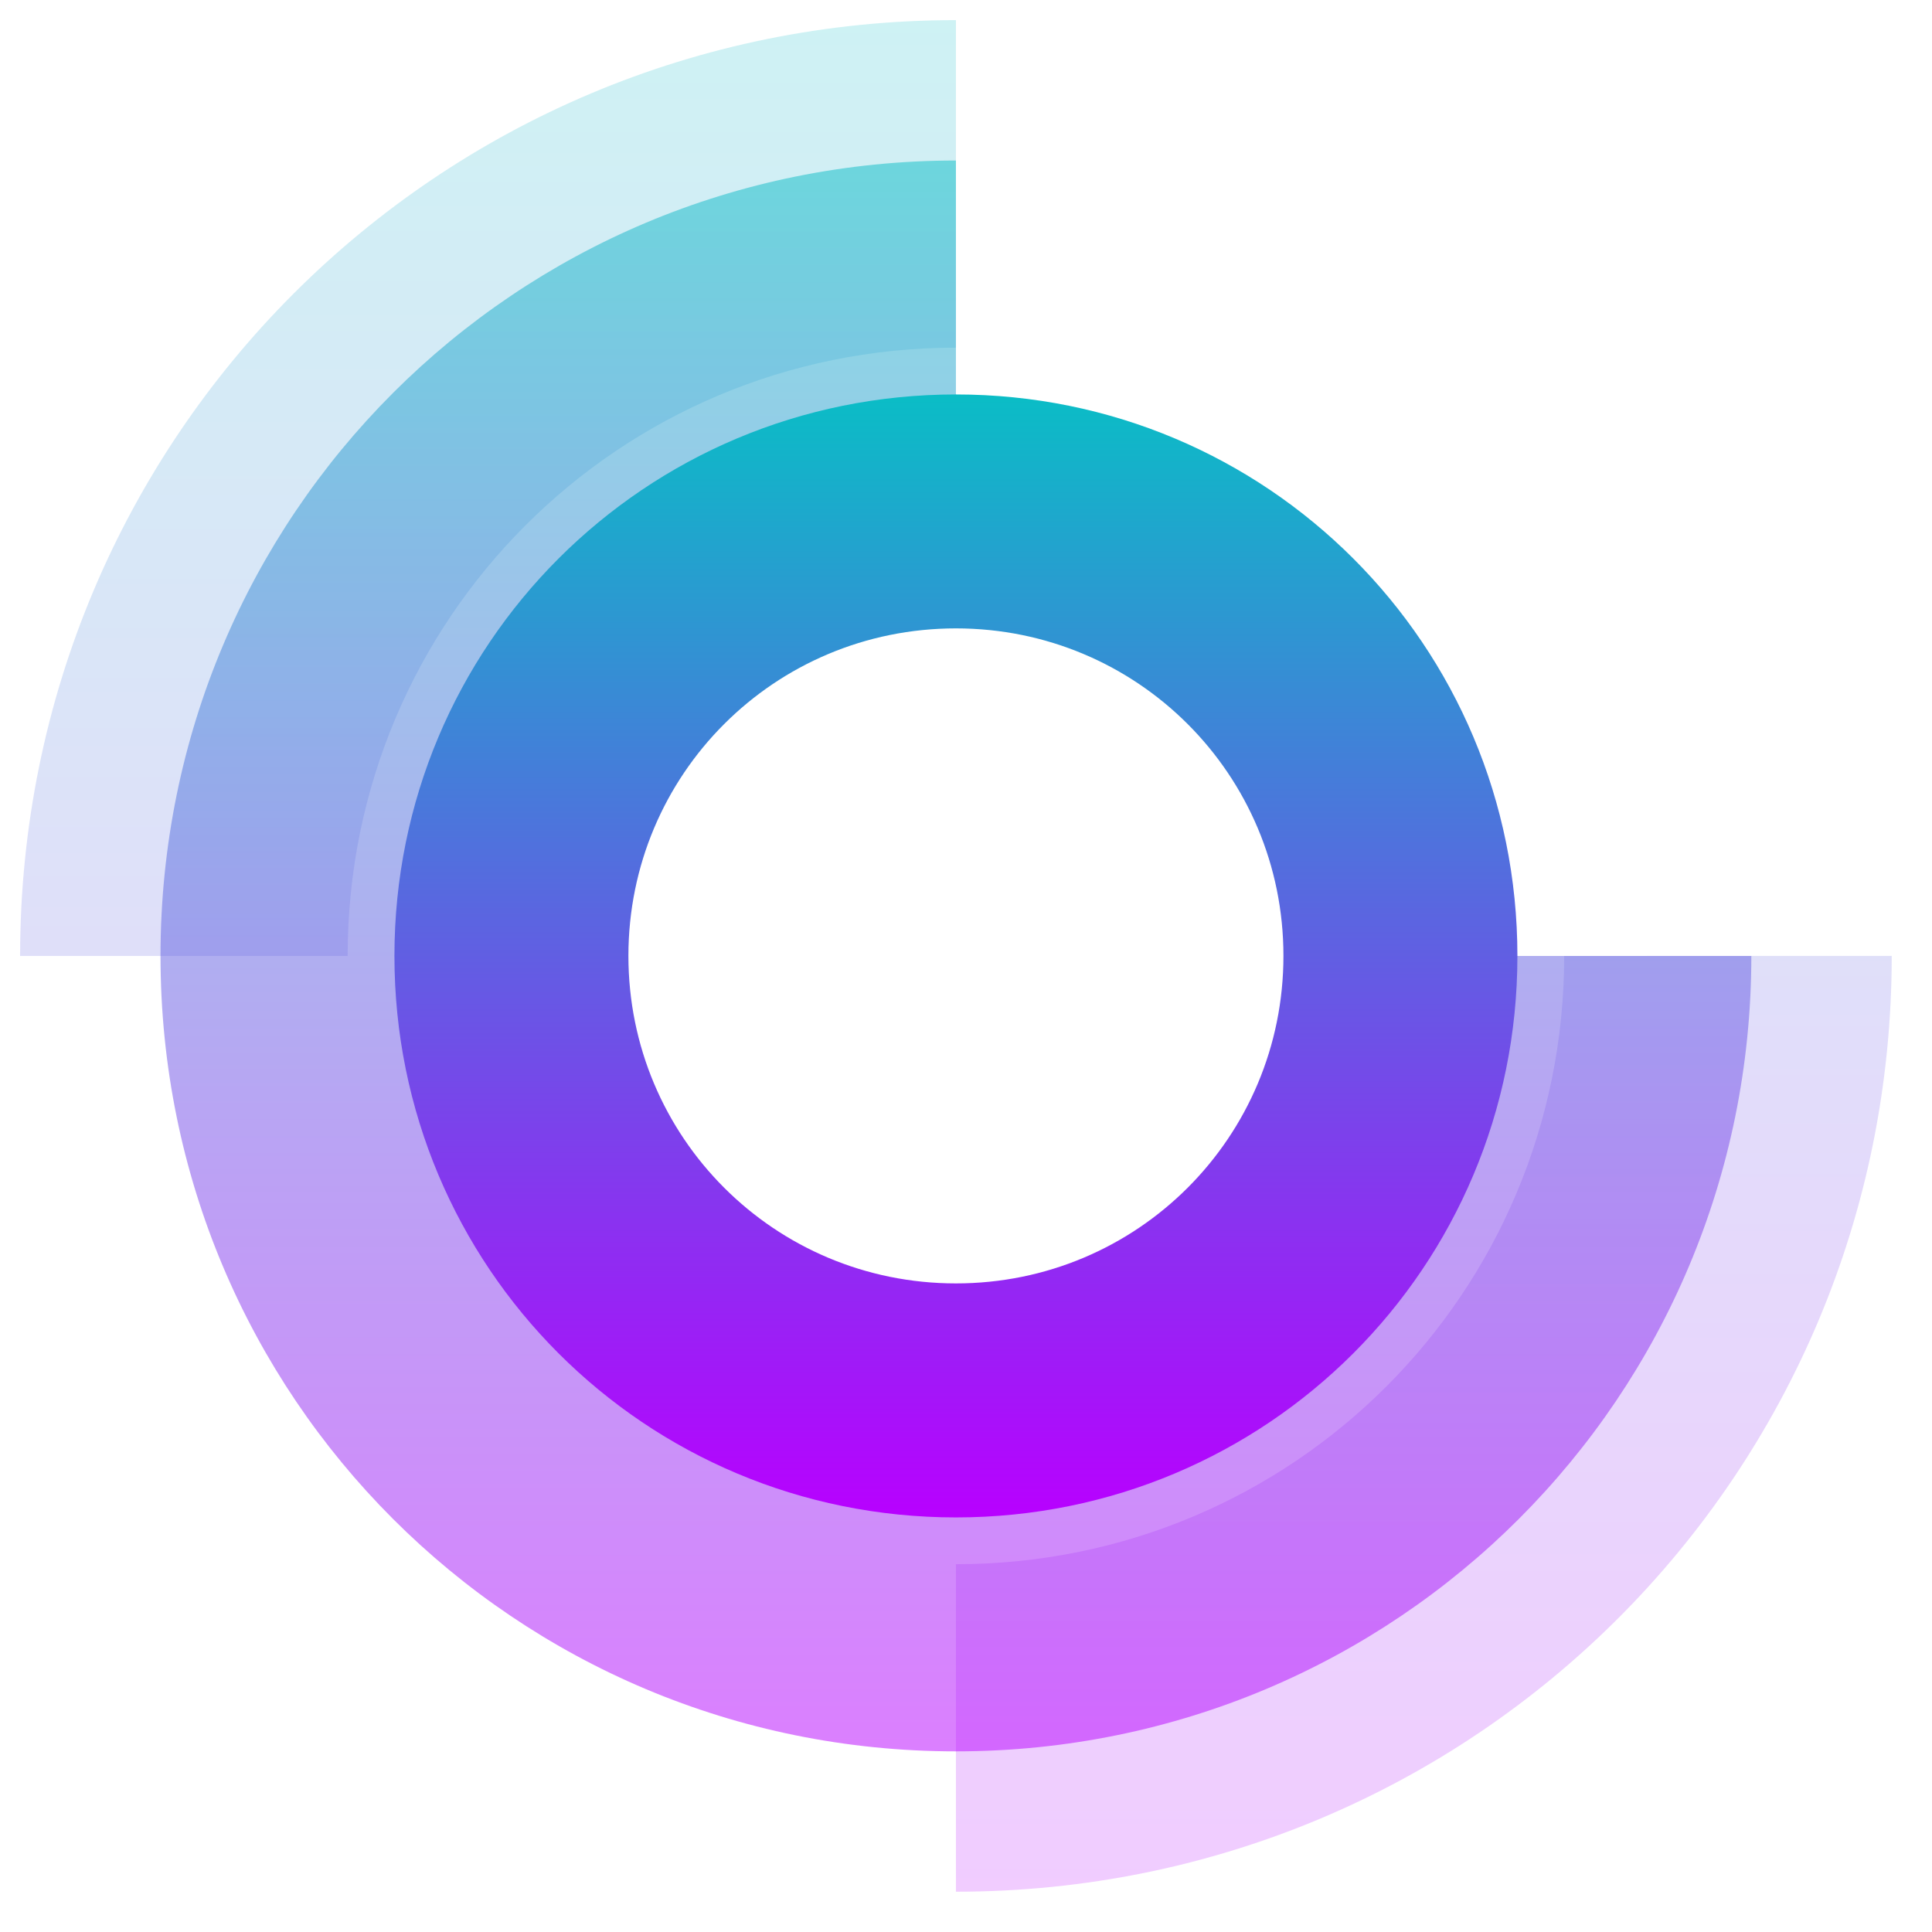
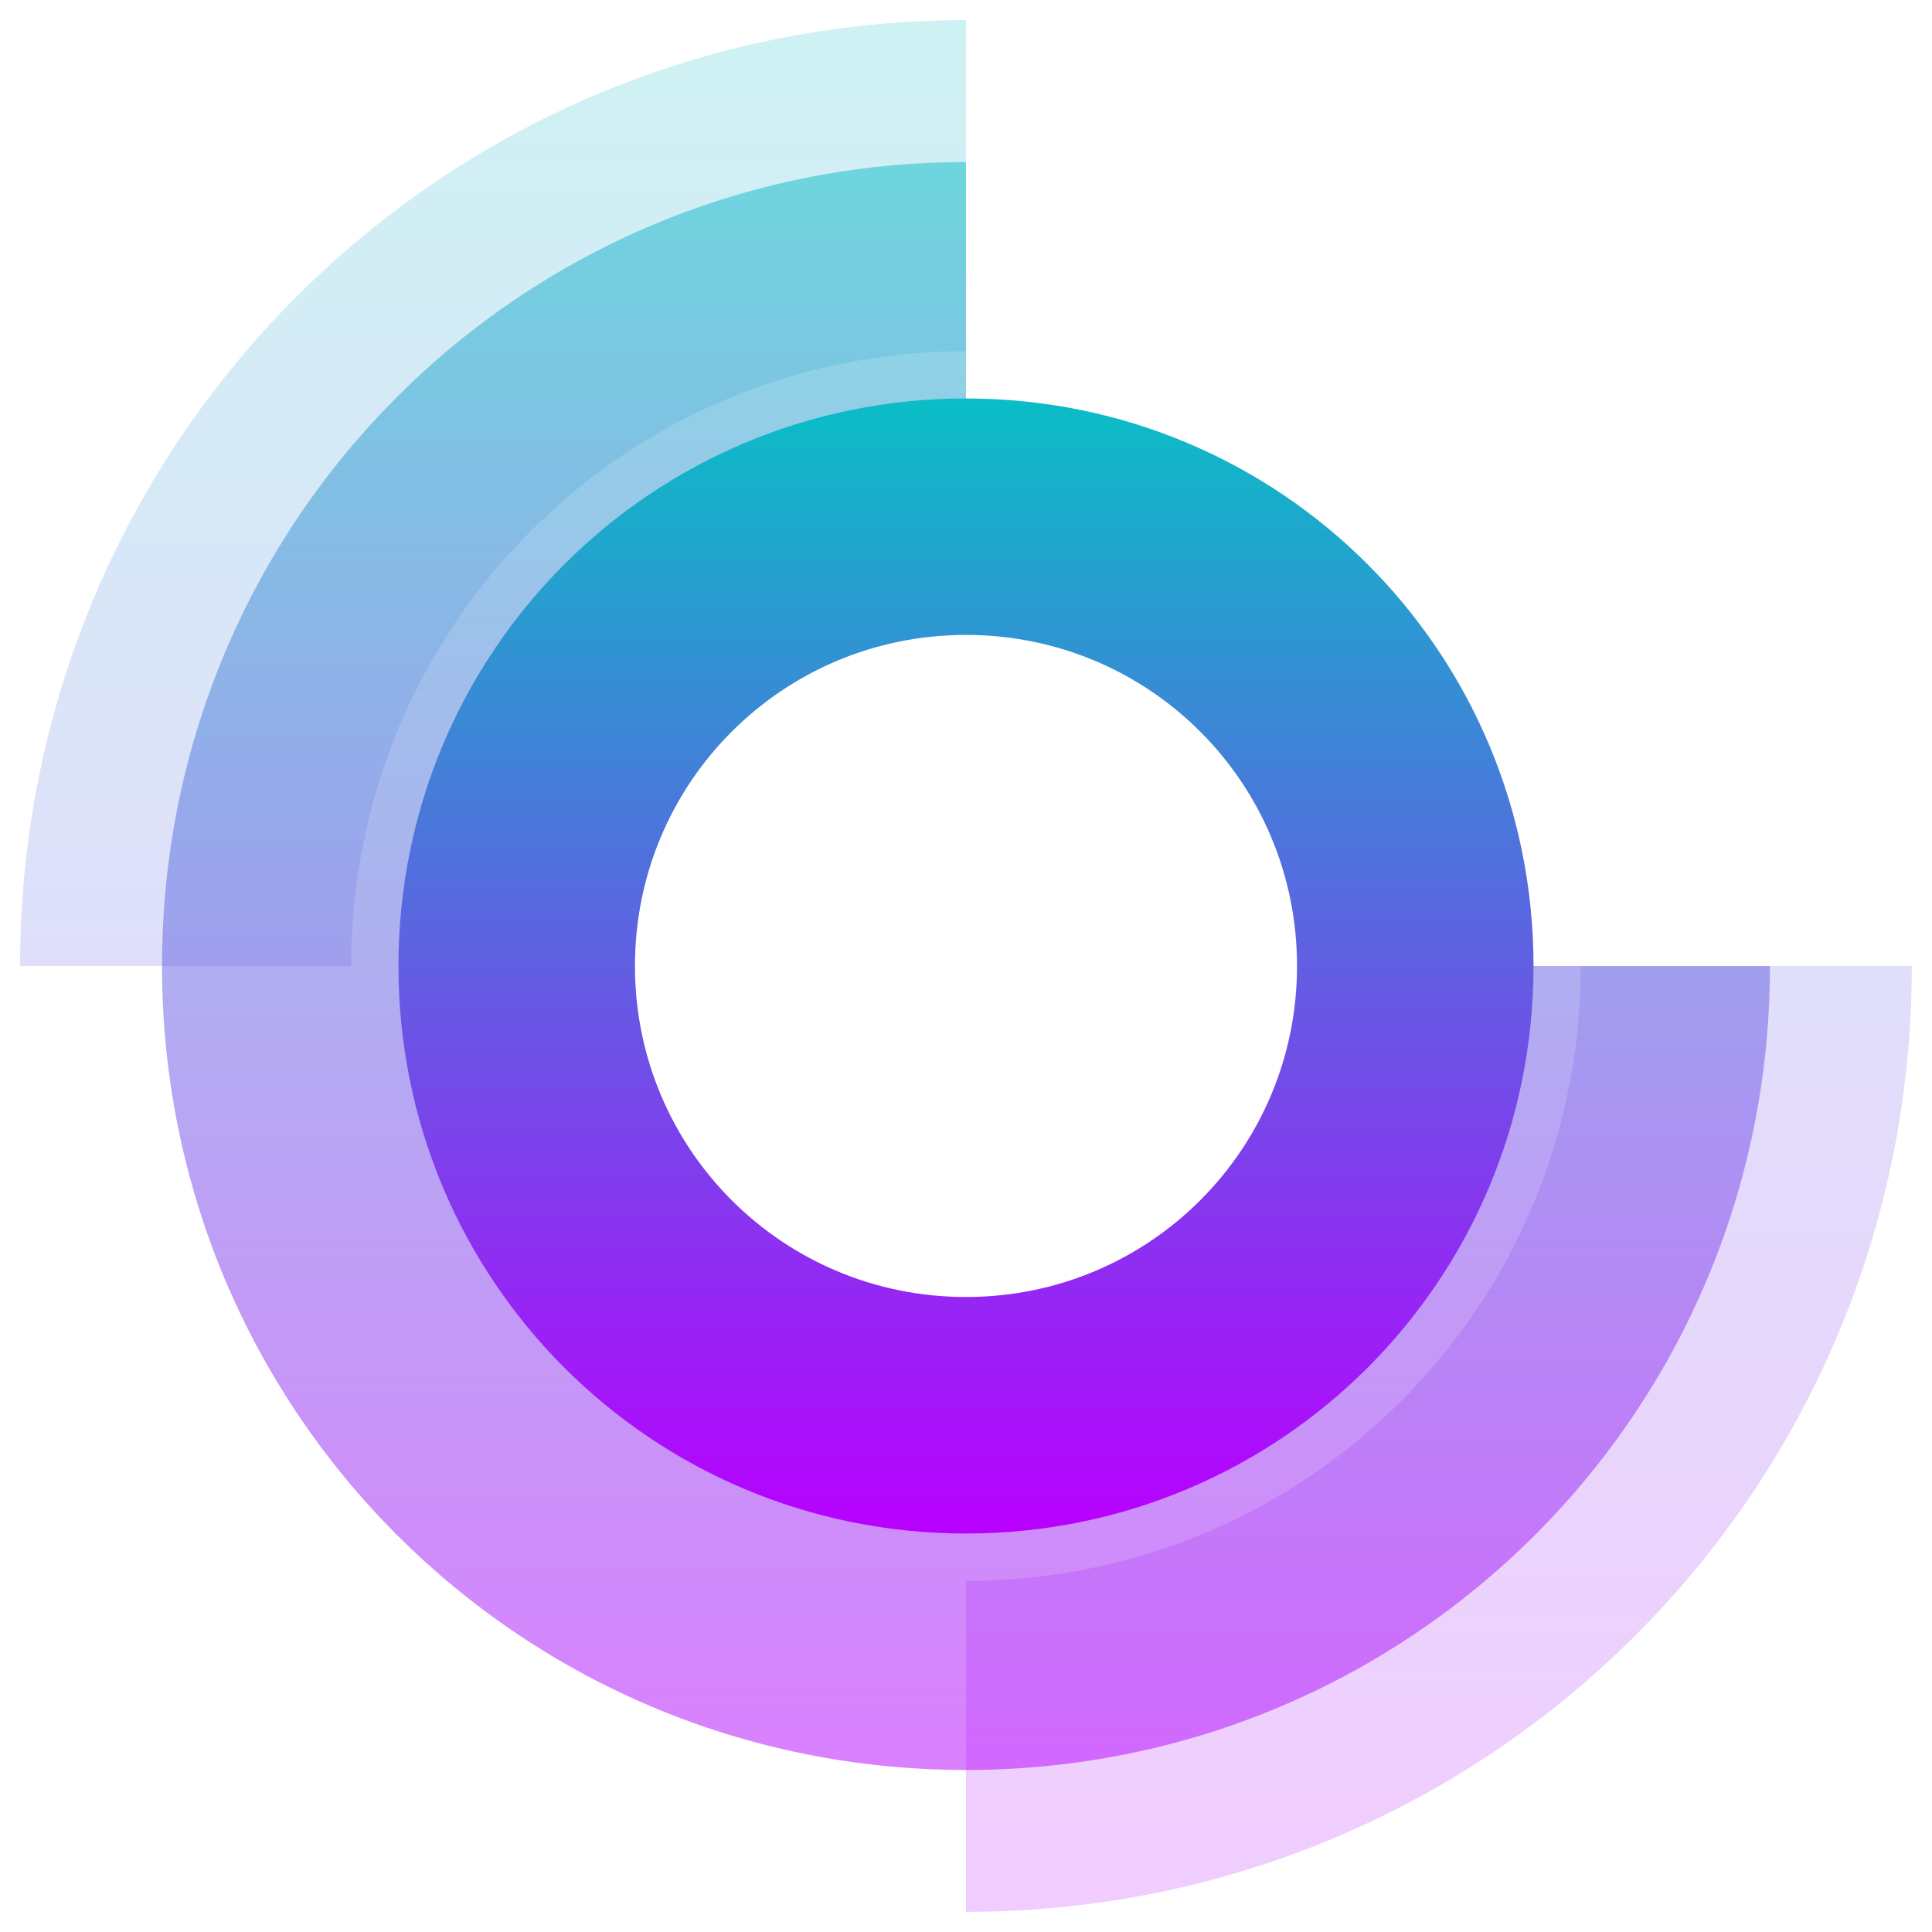
- <svg xmlns="http://www.w3.org/2000/svg" xmlns:xlink="http://www.w3.org/1999/xlink" width="48" height="48" id="svg5453" version="1.1">
+ <svg xmlns="http://www.w3.org/2000/svg" width="48" height="48" id="svg5453" version="1.1">
  <defs id="defs5455">
    <style id="current-color-scheme" type="text/css">
   .ColorScheme-Text { color: #0abdc6; } .ColorScheme-Highlight { color:#5294e2; }
  </style>
    <linearGradient id="arrongin" x1="0%" x2="0%" y1="0%" y2="100%">
      <stop offset="0%" style="stop-color:#dd9b44; stop-opacity:1" id="stop9192" />
      <stop offset="100%" style="stop-color:#ad6c16; stop-opacity:1" id="stop9194" />
    </linearGradient>
    <linearGradient id="aurora" x1="0%" x2="0%" y1="0%" y2="100%">
      <stop offset="0%" style="stop-color:#09D4DF; stop-opacity:1" id="stop9197" />
      <stop offset="100%" style="stop-color:#9269F4; stop-opacity:1" id="stop9199" />
    </linearGradient>
    <linearGradient id="cyberneon" x1="0%" x2="0%" y1="0%" y2="100%">
      <stop offset="0" style="stop-color:#0abdc6; stop-opacity:1" id="stop9202" />
      <stop offset="1" style="stop-color:#ea00d9; stop-opacity:1" id="stop9204" />
    </linearGradient>
    <linearGradient id="fitdance" x1="0%" x2="0%" y1="0%" y2="100%">
      <stop offset="0%" style="stop-color:#1AD6AB; stop-opacity:1" id="stop9207" />
      <stop offset="100%" style="stop-color:#329DB6; stop-opacity:1" id="stop9209" />
    </linearGradient>
    <linearGradient id="oomox" x1="0%" x2="0%" y1="0%" y2="100%">
      <stop offset="0%" style="stop-color:#0abdc6; stop-opacity:1" id="stop9212" />
      <stop offset="100%" style="stop-color:#b800ff; stop-opacity:1" id="stop9214" />
    </linearGradient>
    <linearGradient id="rainblue" x1="0%" x2="0%" y1="0%" y2="100%">
      <stop offset="0%" style="stop-color:#00F260; stop-opacity:1" id="stop9217" />
      <stop offset="100%" style="stop-color:#0575E6; stop-opacity:1" id="stop9219" />
    </linearGradient>
    <linearGradient id="sunrise" x1="0%" x2="0%" y1="0%" y2="100%">
      <stop offset="0%" style="stop-color: #FF8501; stop-opacity:1" id="stop9222" />
      <stop offset="100%" style="stop-color: #FFCB01; stop-opacity:1" id="stop9224" />
    </linearGradient>
    <linearGradient id="telinkrin" x1="0%" x2="0%" y1="0%" y2="100%">
      <stop offset="0%" style="stop-color: #b2ced6; stop-opacity:1" id="stop9227" />
      <stop offset="100%" style="stop-color: #6da5b7; stop-opacity:1" id="stop9229" />
    </linearGradient>
    <linearGradient id="60spsycho" x1="0%" x2="0%" y1="0%" y2="100%">
      <stop offset="0%" style="stop-color: #df5940; stop-opacity:1" id="stop9232" />
      <stop offset="25%" style="stop-color: #d8d15f; stop-opacity:1" id="stop9234" />
      <stop offset="50%" style="stop-color: #e9882a; stop-opacity:1" id="stop9236" />
      <stop offset="100%" style="stop-color: #279362; stop-opacity:1" id="stop9238" />
    </linearGradient>
    <linearGradient id="90ssummer" x1="0%" x2="0%" y1="0%" y2="100%">
      <stop offset="0%" style="stop-color: #f618c7; stop-opacity:1" id="stop9241" />
      <stop offset="20%" style="stop-color: #94ffab; stop-opacity:1" id="stop9243" />
      <stop offset="50%" style="stop-color: #fbfd54; stop-opacity:1" id="stop9245" />
      <stop offset="100%" style="stop-color: #0f83ae; stop-opacity:1" id="stop9247" />
    </linearGradient>
-     <linearGradient id="linearGradient4221">
-       <stop style="stop-color:#06a370;stop-opacity:1" offset="0" id="stop4223" />
-       <stop style="stop-color:#22d1b0;stop-opacity:1" offset="1" id="stop4225" />
-     </linearGradient>
-     <linearGradient id="linearGradient4213">
-       <stop style="stop-color:#728790;stop-opacity:1" offset="0" id="stop4215" />
-       <stop style="stop-color:#85969e;stop-opacity:1" offset="1" id="stop4217" />
-     </linearGradient>
-     <linearGradient xlink:href="#linearGradient4213" id="linearGradient4219" x1="24" y1="41" x2="24" y2="7" gradientUnits="userSpaceOnUse" gradientTransform="matrix(1.162496,0,0,1.162496,380.4214,495.648)" />
-     <linearGradient xlink:href="#linearGradient4221" id="linearGradient4227" x1="24" y1="36" x2="24" y2="12" gradientUnits="userSpaceOnUse" gradientTransform="matrix(1.162496,0,0,1.162496,380.4214,495.648)" />
-     <linearGradient xlink:href="#linearGradient4271" id="linearGradient4235" x1="24" y1="44" x2="24" y2="4" gradientUnits="userSpaceOnUse" gradientTransform="matrix(1.162496,0,0,1.162496,380.4214,495.648)" />
-     <linearGradient xlink:href="#linearGradient4400" id="linearGradient4265" x1="15" y1="15" x2="44" y2="44" gradientUnits="userSpaceOnUse" gradientTransform="matrix(1.162496,0,0,1.162496,380.4214,495.648)" />
-     <linearGradient id="linearGradient4400">
-       <stop style="stop-color:#020303;stop-opacity:1" offset="0" id="stop4402" />
-       <stop style="stop-color:#424649;stop-opacity:0" offset="1" id="stop4404" />
-     </linearGradient>
-     <linearGradient id="linearGradient4271">
-       <stop style="stop-color:#2a2c2f;stop-opacity:1" offset="0" id="stop4273" />
-       <stop style="stop-color:#424649;stop-opacity:1" offset="1" id="stop4275" />
-     </linearGradient>
  </defs>
-   <g id="layer1" transform="translate(-384.5714,-499.798)">
+   <g id="layer1" transform="matrix(1.010756,0,0,1.010756,-388.7133,-505.1793)">
    <path style="opacity:1;fill:url(#oomox);fill-opacity:0.2;stroke:none;stroke-width:3.255;stroke-miterlimit:4;stroke-dasharray:none;stroke-opacity:0.55" d="m 408.321,500.298 c -12.88,0 -23.25,10.369 -23.25,23.25 h 1.163 6.975 c 0,-8.372 6.74,-15.112 15.112,-15.112 z m 15.112,23.25 c 0,8.372 -6.74,15.112 -15.112,15.112 v 8.137 c 12.88,0 23.25,-10.369 23.25,-23.25 z" id="rect4176" class="ColorScheme-Text" />
    <path style="opacity:1;fill:url(#oomox);fill-opacity:0.5;stroke:none;stroke-width:3.255;stroke-miterlimit:4;stroke-dasharray:none;stroke-opacity:0.55" d="m 408.321,503.786 c -10.948,0 -19.762,8.814 -19.762,19.762 0,10.948 8.814,19.762 19.762,19.762 10.948,0 19.762,-8.814 19.762,-19.762 h -8.137 c 0,6.44 -5.185,11.625 -11.625,11.625 -6.44,0 -11.625,-5.185 -11.625,-11.625 0,-6.44 5.185,-11.625 11.625,-11.625 z" id="rect4181" class="ColorScheme-Text" />
    <path style="opacity:1;fill:url(#oomox);fill-opacity:1;stroke:none;stroke-width:3.255;stroke-miterlimit:4;stroke-dasharray:none;stroke-opacity:0.55" d="m 408.321,509.598 c -7.728,0 -13.95,6.222 -13.95,13.95 0,7.728 6.222,13.95 13.95,13.95 7.728,0 13.95,-6.222 13.95,-13.95 0,-7.728 -6.222,-13.95 -13.95,-13.95 z m 0,5.812 c 4.508,0 8.137,3.629 8.137,8.137 0,4.508 -3.629,8.137 -8.137,8.137 -4.508,0 -8.137,-3.629 -8.137,-8.137 0,-4.508 3.629,-8.137 8.137,-8.137 z" id="rect4197" class="ColorScheme-Text" />
  </g>
</svg>
